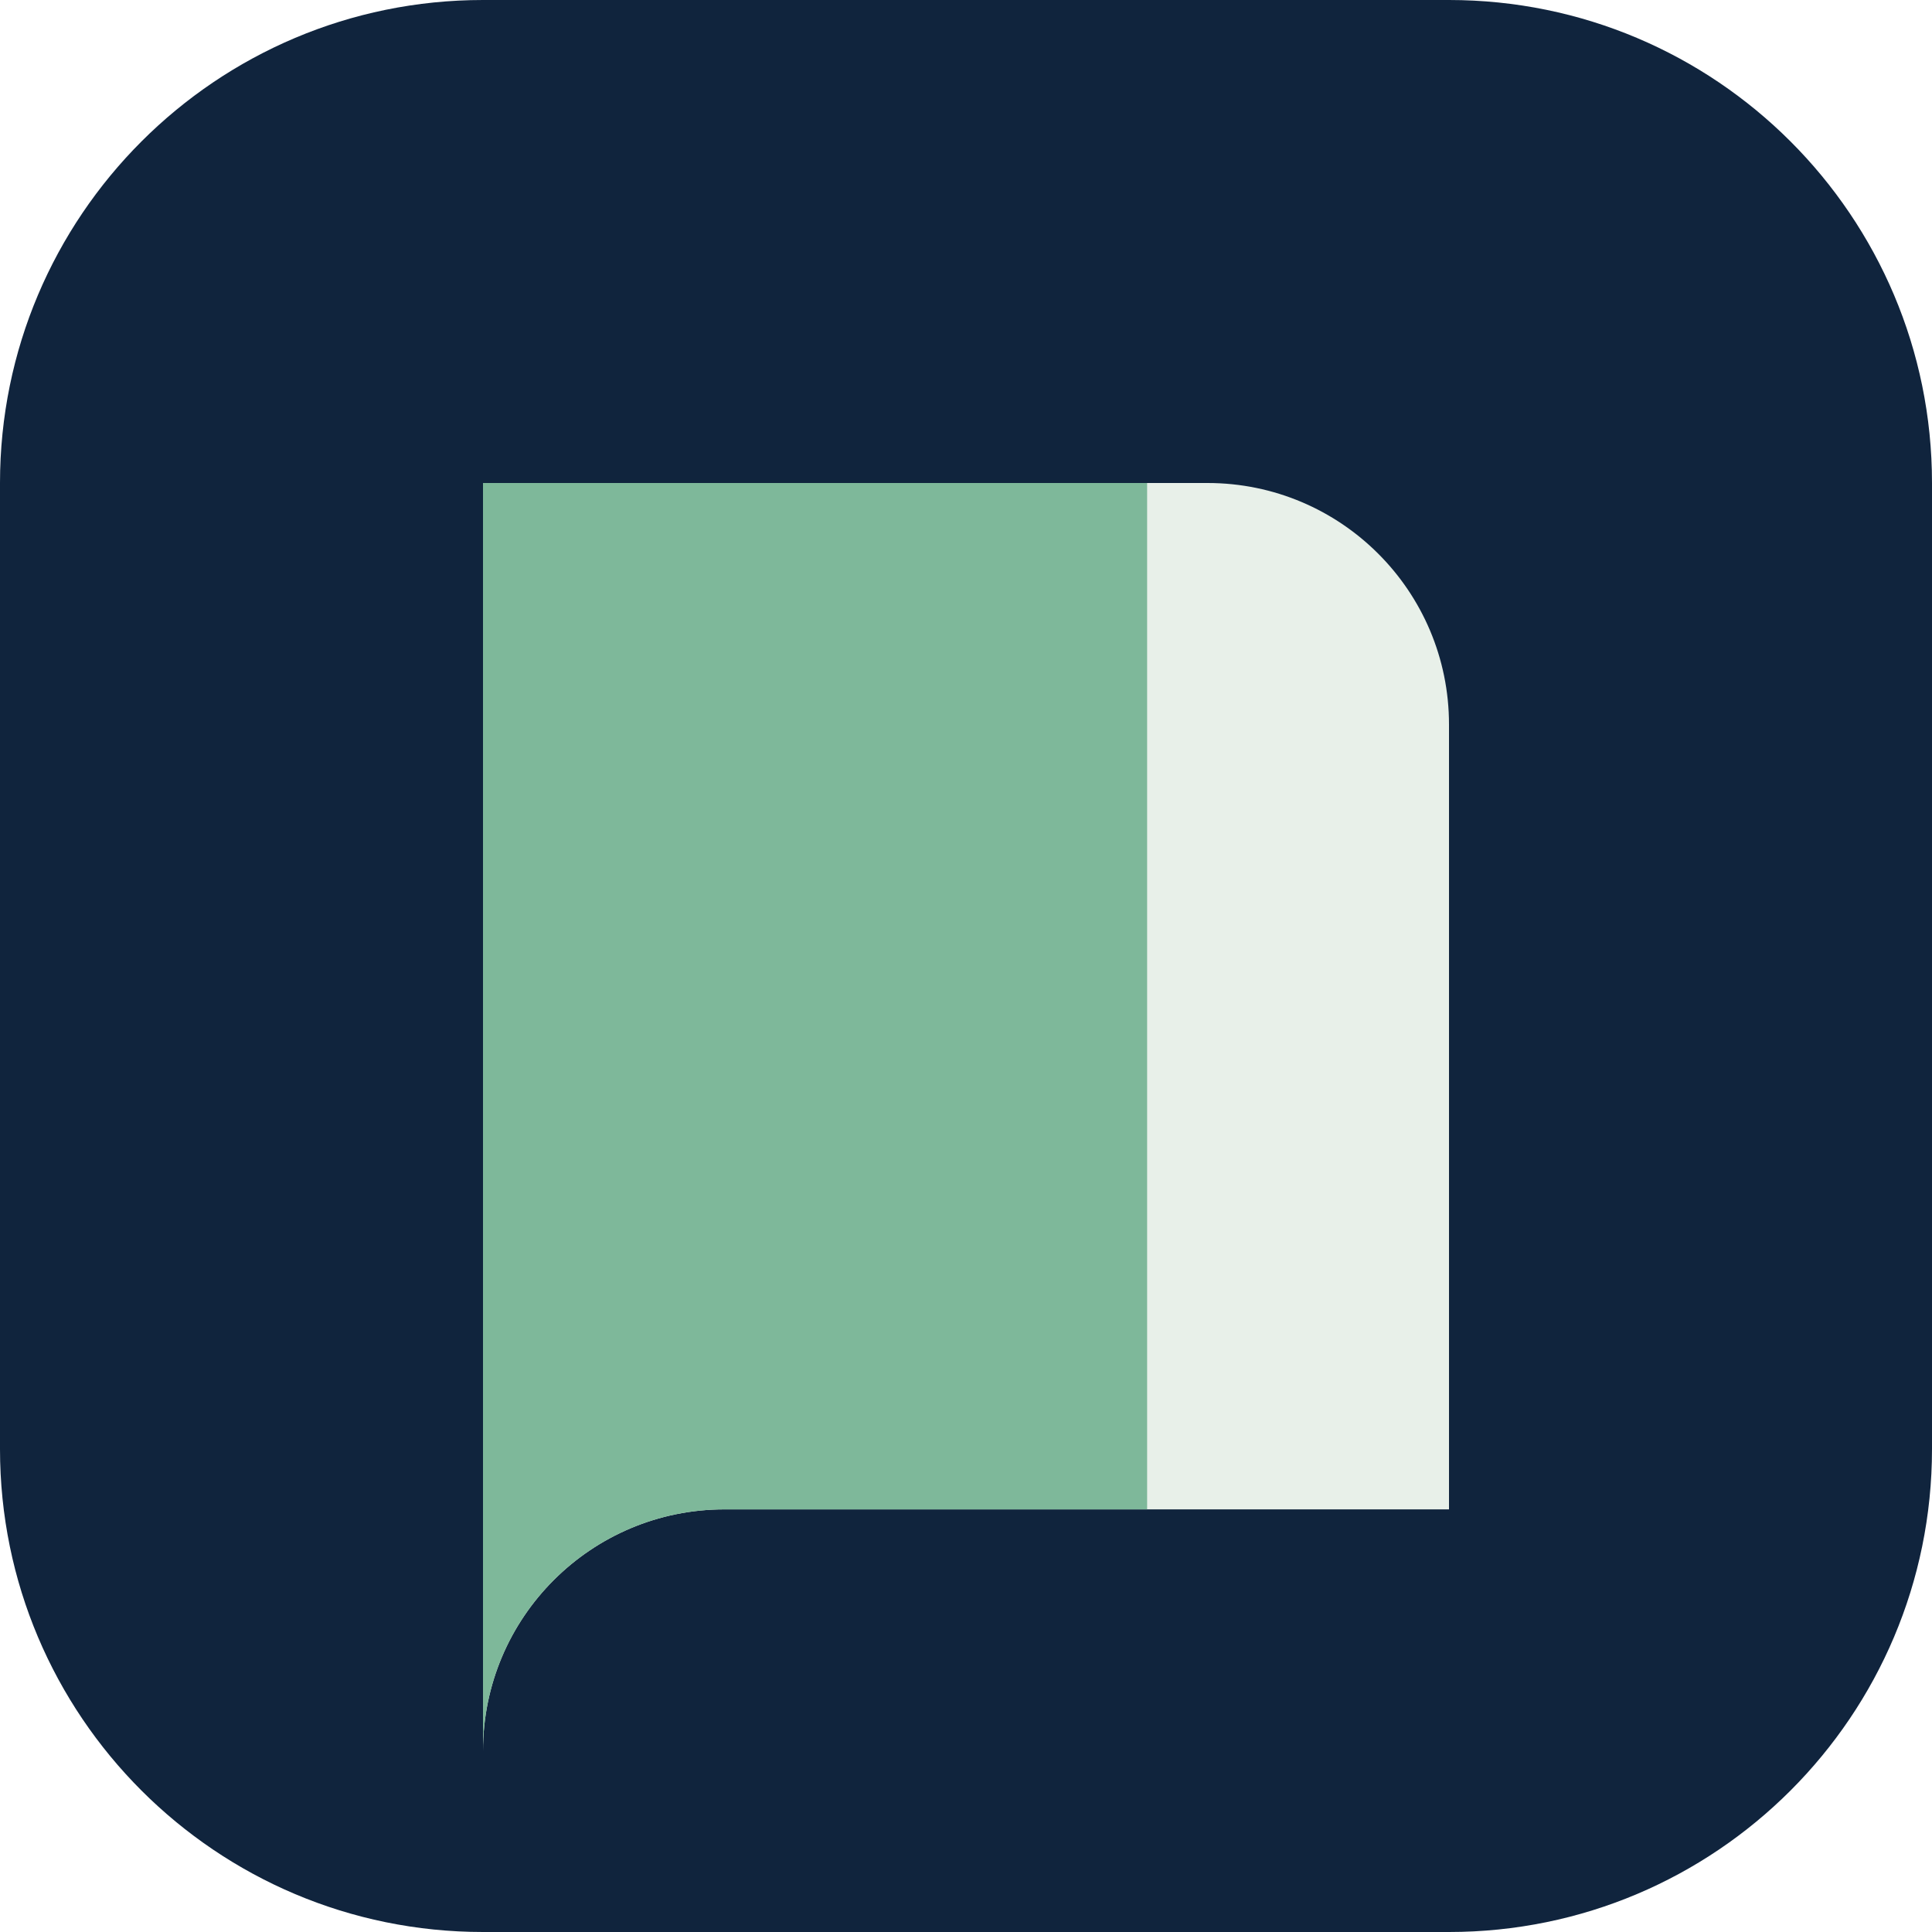
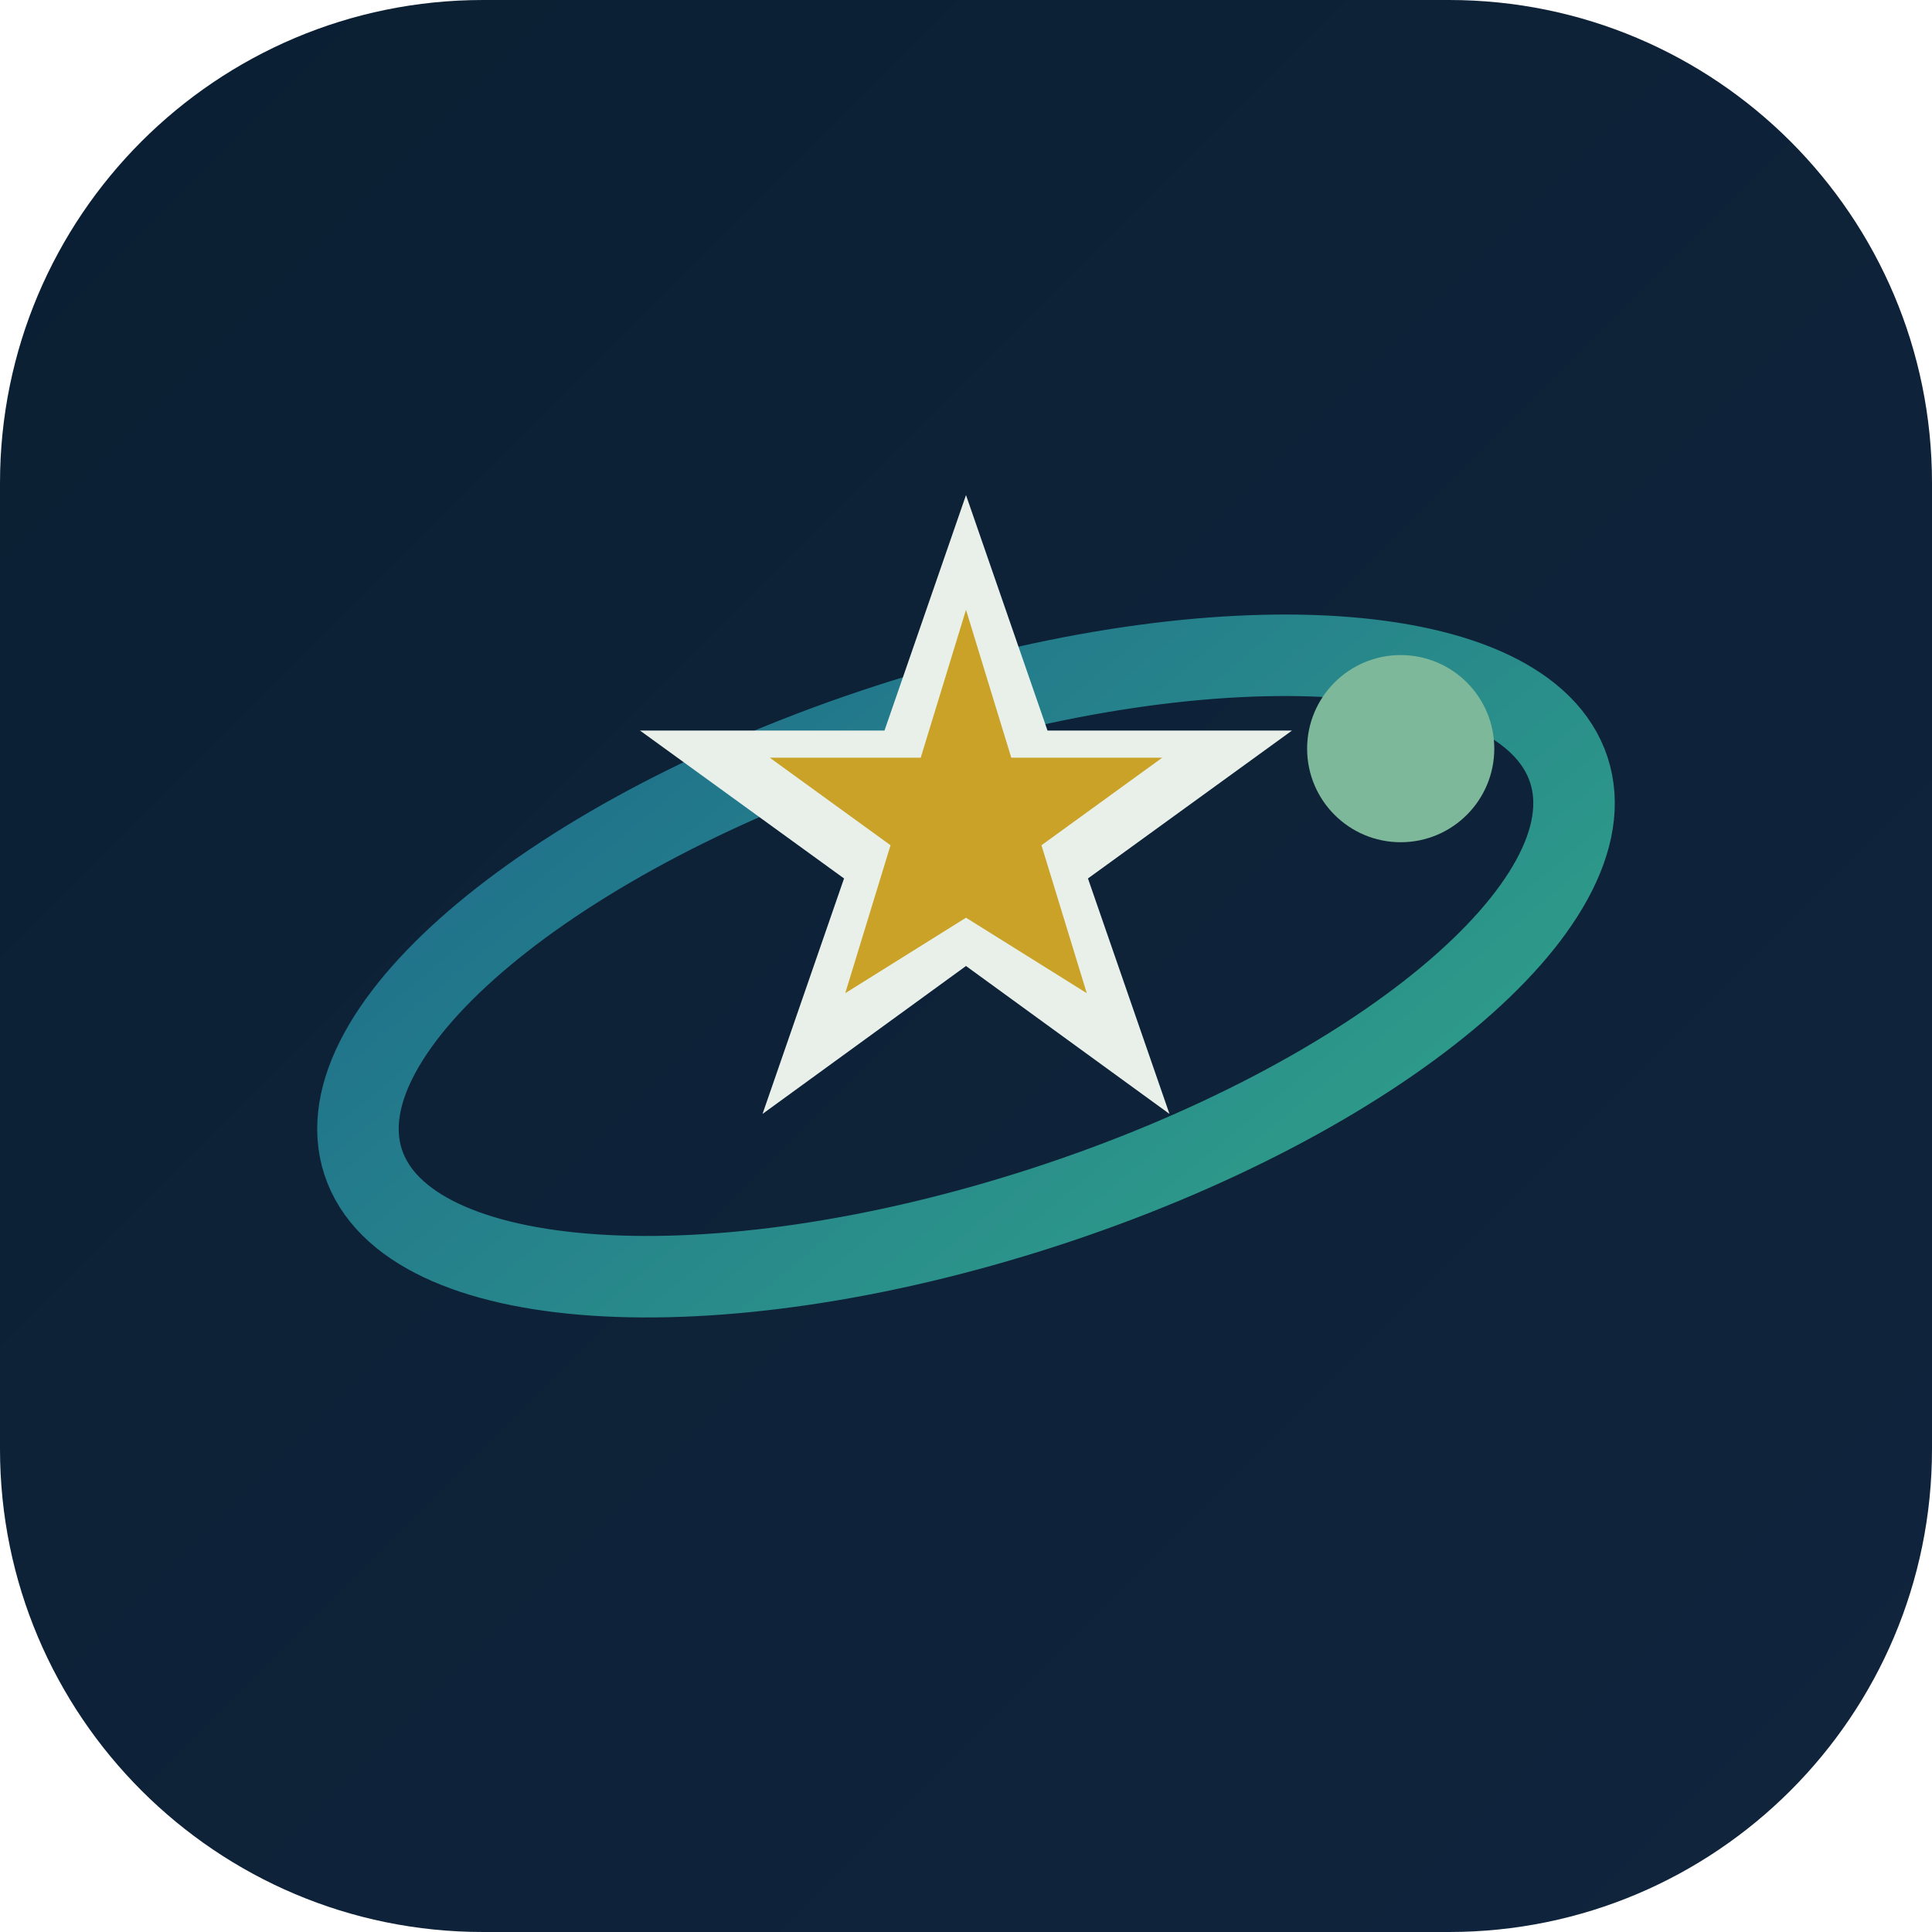
- <svg xmlns="http://www.w3.org/2000/svg" viewBox="0 0 32 32">
-   <rect width="32" height="32" rx="8" fill="#10243d" />
-   <path d="M8 8h12a4 4 0 0 1 4 4v13H12a4 4 0 0 0-4 4V8z" fill="#e8f0e9" />
-   <path d="M8 8h11v17H12a4 4 0 0 0-4 4V8z" fill="#7eb89a" />
+ <svg xmlns="http://www.w3.org/2000/svg" viewBox="0 0 32 32" role="img" aria-label="Cyber Scholar">
+   <defs>
+     <linearGradient id="bg" x1="0" y1="0" x2="1" y2="1">
+       <stop offset="0%" stop-color="#0b1f33" />
+       <stop offset="100%" stop-color="#10243d" />
+     </linearGradient>
+     <linearGradient id="orbit" x1="0" y1="0" x2="1" y2="1">
+       <stop offset="0%" stop-color="#1f6f8b" />
+       <stop offset="100%" stop-color="#2f9e8a" />
+     </linearGradient>
+   </defs>
+   <rect width="32" height="32" rx="8" fill="url(#bg)" />
+   <ellipse cx="16" cy="16" rx="10.5" ry="4.2" fill="none" stroke="url(#orbit)" stroke-width="1.35" transform="rotate(-18 16 16)" />
+   <circle cx="23.2" cy="12.4" r="1.55" fill="#7eb89a" />
+   <path d="M16 8.2 17.35 12.1 21.4 12.1 18.02 14.55 19.37 18.45 16 16 12.63 18.45 13.98 14.55 10.6 12.1 14.65 12.1Z" fill="#e8f0e9" />
+   <path d="M16 10.1 16.75 12.55 19.25 12.55 17.25 14 18 16.45 16 15.2 14 16.45 14.75 14 12.75 12.55 15.25 12.55Z" fill="#c9a227" />
</svg>
